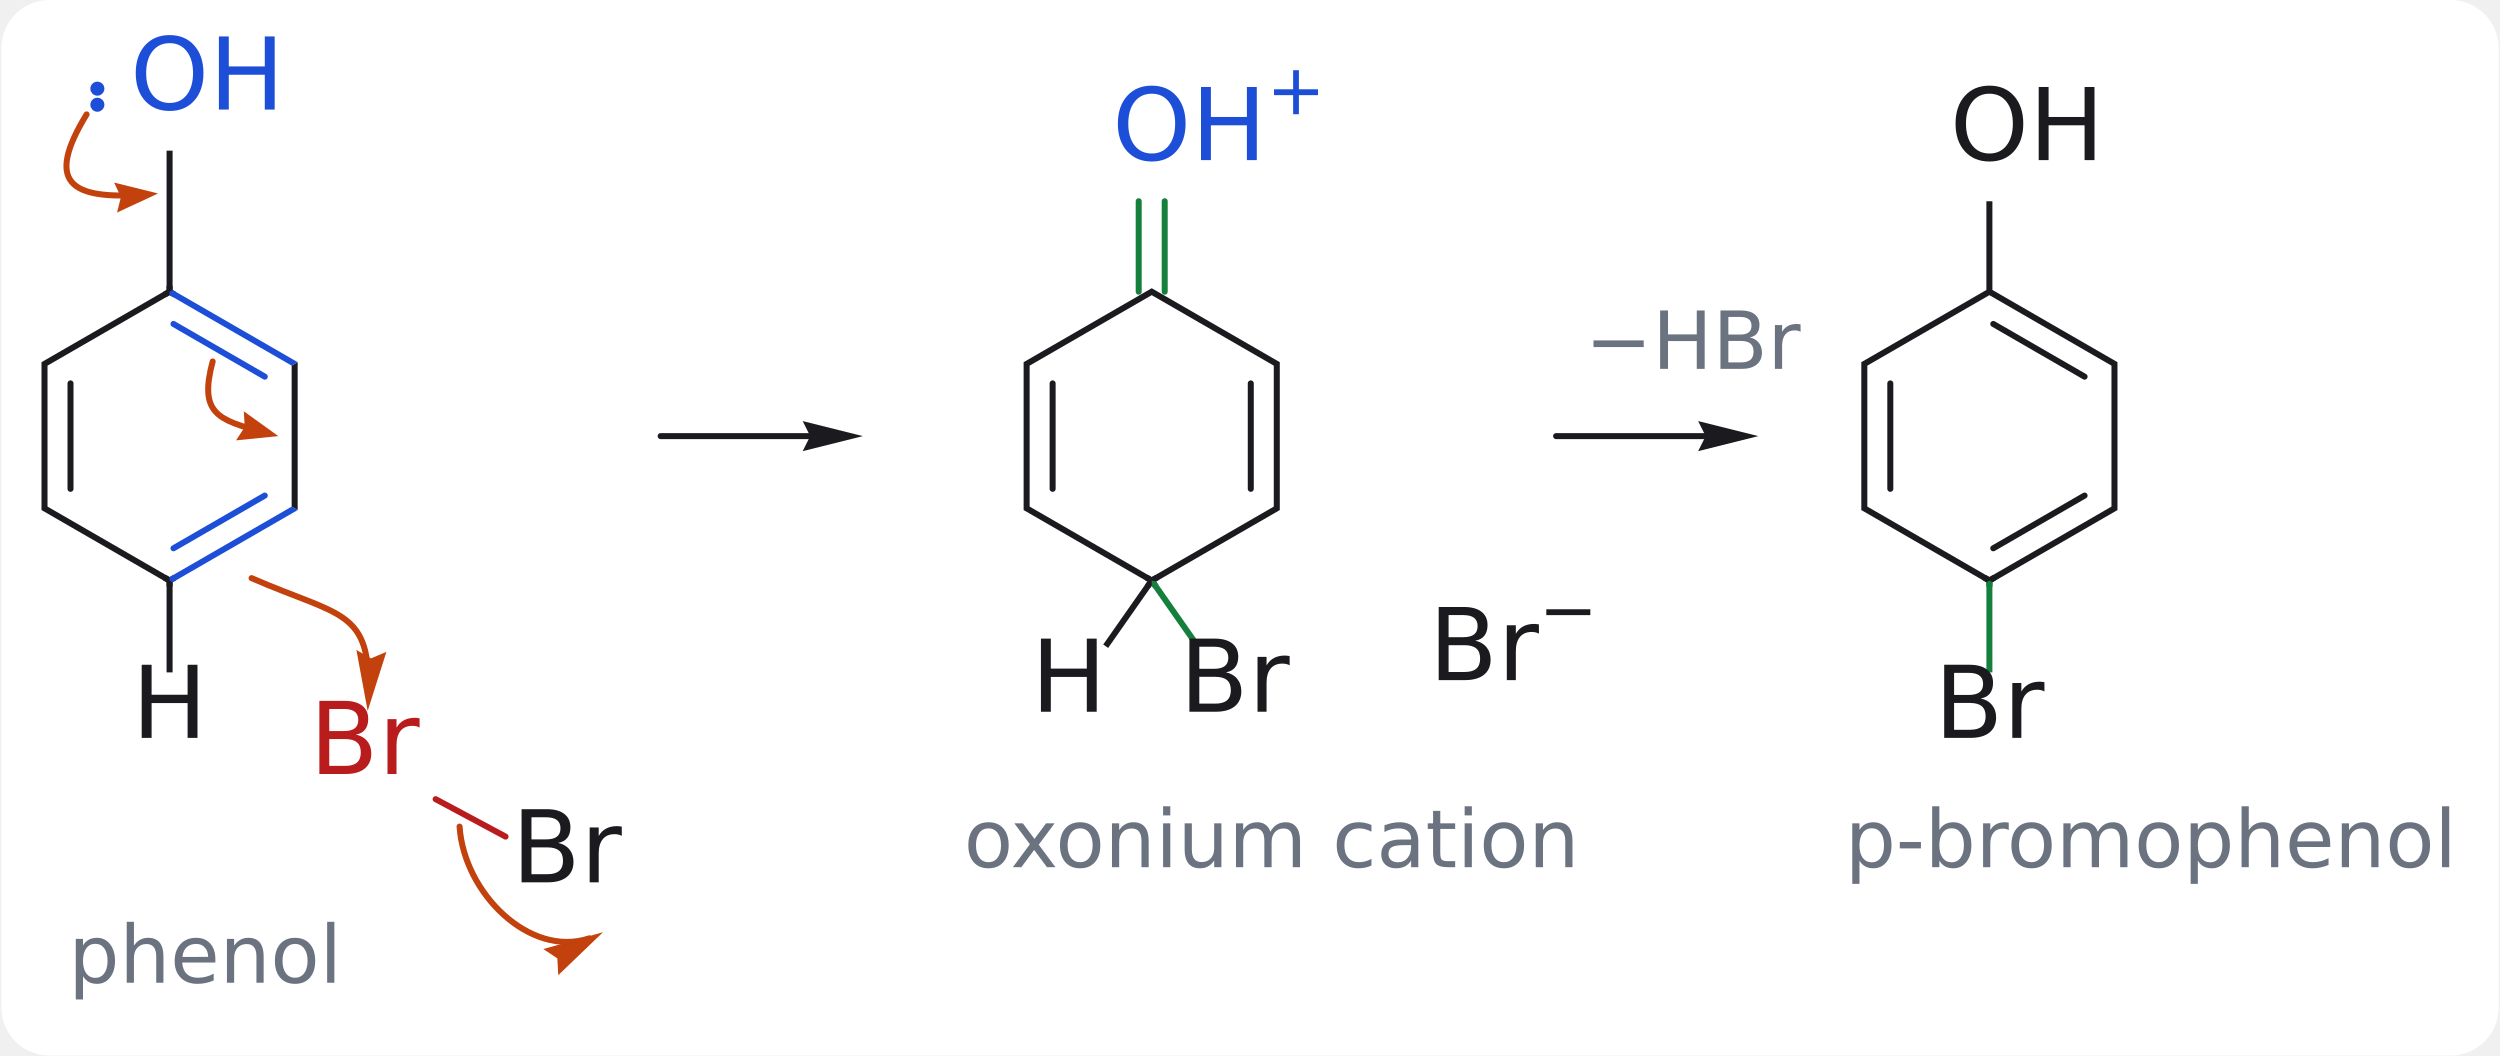
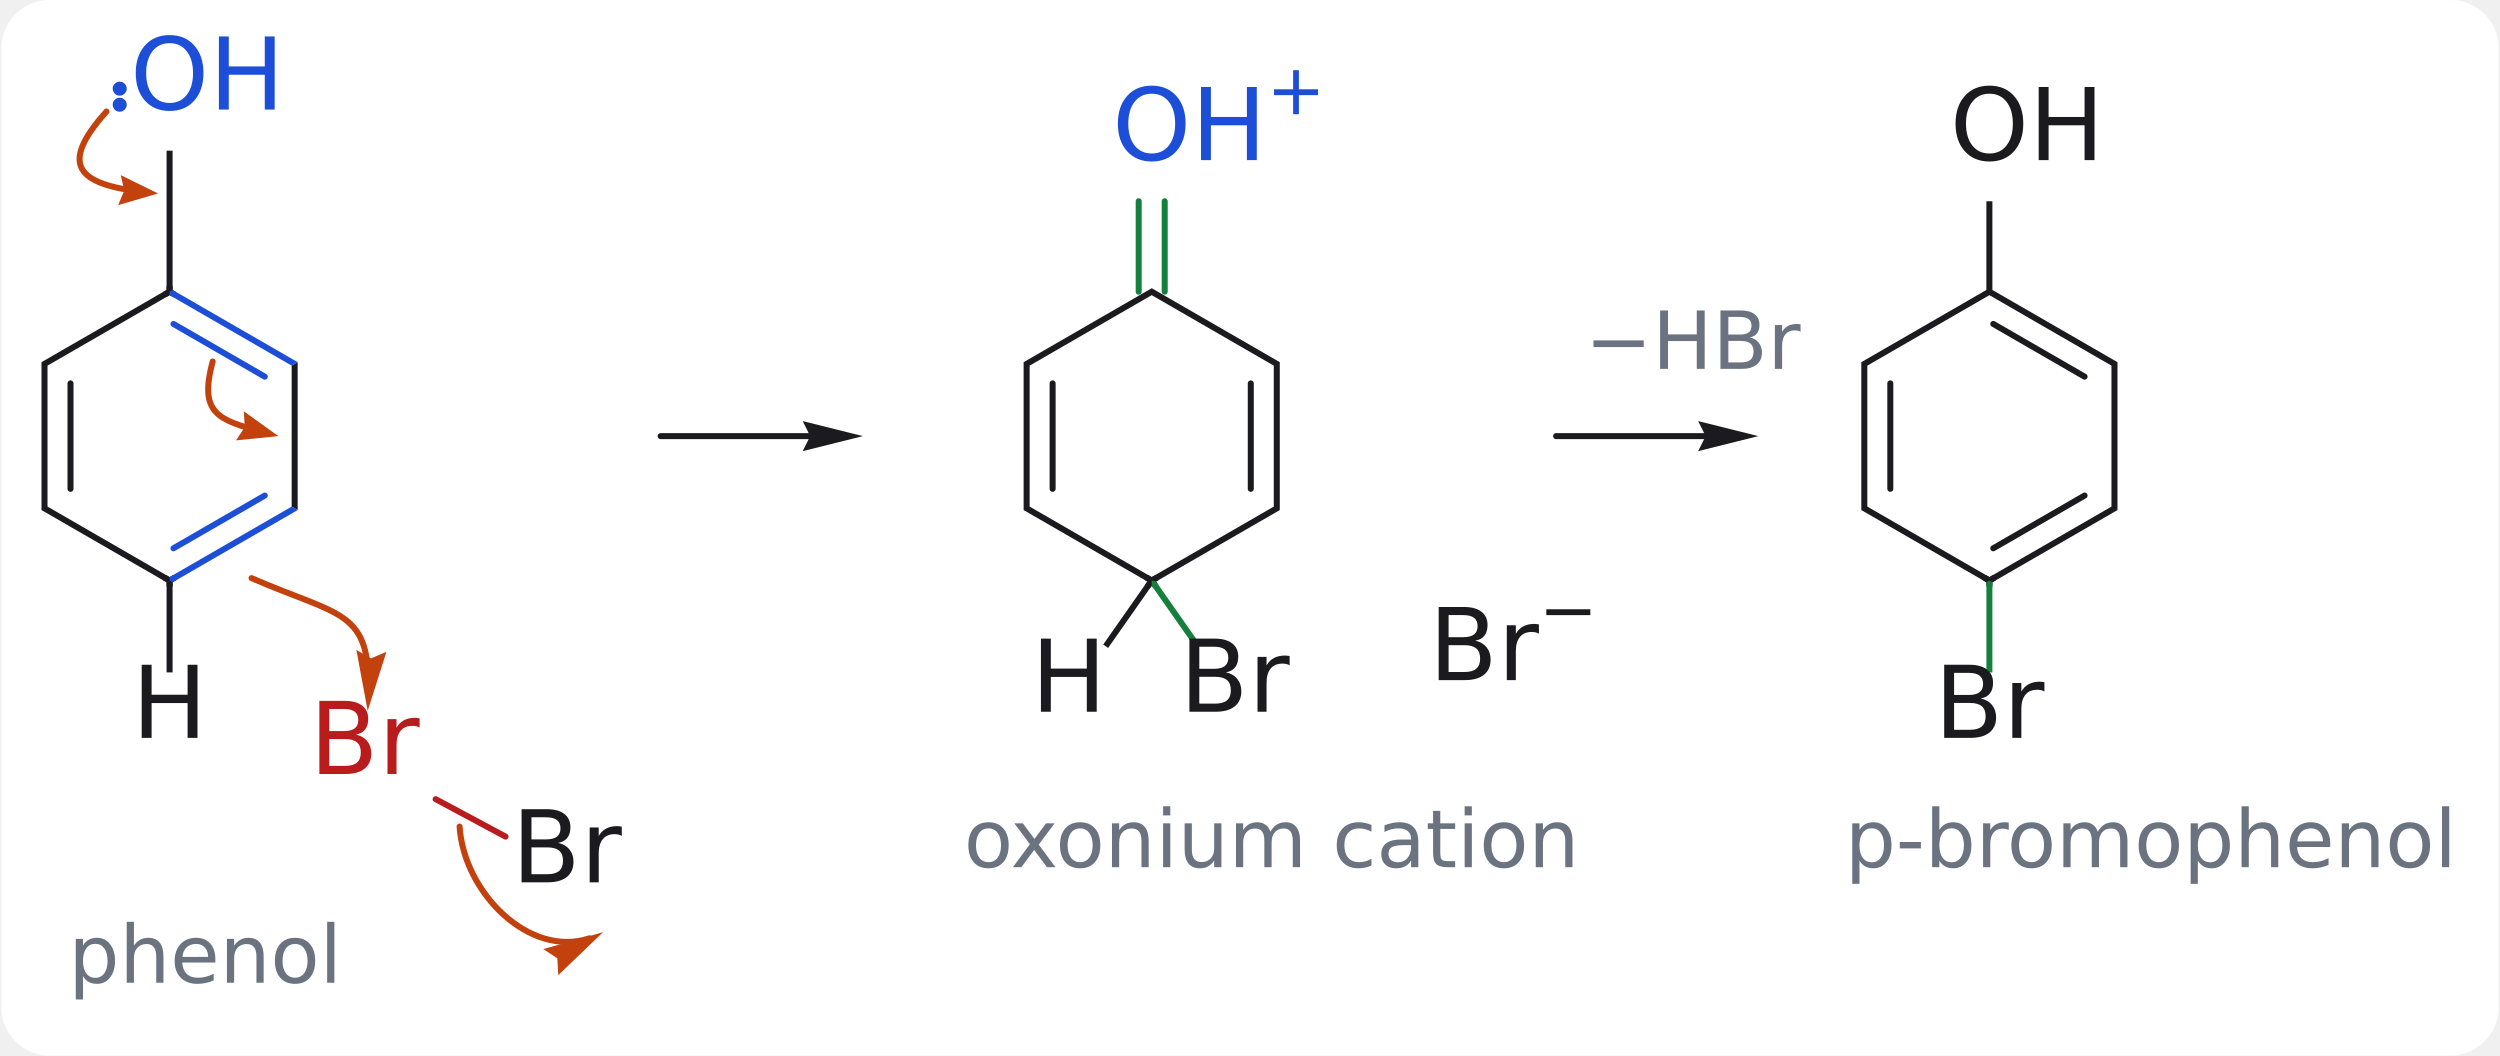
<svg xmlns="http://www.w3.org/2000/svg" viewBox="-48.914 -126.823 726.198 306.956" width="450" height="190">
  <style>.c-ink.fill{fill:#1b1b1f}.c-ink.stroke{stroke:#1b1b1f}.c-arrow.fill{fill:#c2410c}.c-arrow.stroke{stroke:#c2410c}.c-nu.fill{fill:#1d4ed8}.c-nu.stroke{stroke:#1d4ed8}.c-el.fill{fill:#b91c1c}.c-el.stroke{stroke:#b91c1c}.c-good.fill{fill:#15803d}.c-good.stroke{stroke:#15803d}.c-muted.fill{fill:#6b7280}.c-muted.stroke{stroke:#6b7280}.card{fill:#ffffff}@media (prefers-color-scheme: dark){.c-ink.fill{fill:#e6e6ea}.c-ink.stroke{stroke:#e6e6ea}.c-arrow.fill{fill:#ff9f5a}.c-arrow.stroke{stroke:#ff9f5a}.c-nu.fill{fill:#8ab4ff}.c-nu.stroke{stroke:#8ab4ff}.c-el.fill{fill:#ff8a8a}.c-el.stroke{stroke:#ff8a8a}.c-good.fill{fill:#6ee7a0}.c-good.stroke{stroke:#6ee7a0}.c-muted.fill{fill:#9ca3af}.c-muted.stroke{stroke:#9ca3af}.card{fill:#1e1e1e}}</style>
  <rect class="card" x="-48.914" y="-126.823" width="726.198" height="306.956" rx="14" />
  <path class="c-nu stroke" d="M1.13 -32.618 L27.682 -17.288 " fill="none" stroke-width="1.75" stroke-linecap="round" stroke-linejoin="round" />
  <path class="c-nu stroke" d="M27.682 17.288 L1.13 32.618 " fill="none" stroke-width="1.75" stroke-linecap="round" stroke-linejoin="round" />
  <line class="c-ink stroke" x1="-28.812" y1="15.33" x2="-28.812" y2="-15.33" stroke-width="1.75" stroke-linecap="round" />
  <path class="c-el stroke" d="M77.367 105.572 L97.696 116.462 " fill="none" stroke-width="1.75" stroke-linecap="round" stroke-linejoin="round" />
  <line class="c-ink stroke" x1="314.412" y1="-15.33" x2="314.412" y2="15.33" stroke-width="1.75" stroke-linecap="round" />
  <line class="c-ink stroke" x1="256.788" y1="15.33" x2="256.788" y2="-15.33" stroke-width="1.75" stroke-linecap="round" />
  <path class="c-good stroke" d="M281.82 -42 L281.82 -68.303 " fill="none" stroke-width="1.75" stroke-linecap="round" stroke-linejoin="round" />
  <path class="c-good stroke" d="M289.38 -42 L289.38 -68.303 " fill="none" stroke-width="1.75" stroke-linecap="round" stroke-linejoin="round" />
  <line class="c-ink stroke" x1="530.33" y1="-32.618" x2="556.882" y2="-17.288" stroke-width="1.75" stroke-linecap="round" />
  <line class="c-ink stroke" x1="556.882" y1="17.288" x2="530.33" y2="32.618" stroke-width="1.75" stroke-linecap="round" />
  <line class="c-ink stroke" x1="500.388" y1="15.33" x2="500.388" y2="-15.33" stroke-width="1.75" stroke-linecap="round" />
  <path class="c-ink fill stroke" d="M0 -40.99 L1.078 -40.367 L1.953 -41.883 L0.875 -42.505 L0 -42 Z M-0.875 -42.505 L-1.953 -41.883 L-1.078 -40.367 L-0 -40.99 L0 -42 Z M0.875 -42.505 L0.875 -43.75 L-0.875 -43.75 L-0.875 -42.505 L0 -42 Z " stroke-width="0" stroke-linecap="round" stroke-linejoin="round" />
  <path class="c-ink fill stroke" d="M0.875 42.505 L1.953 41.883 L1.078 40.367 L0 40.99 L0 42 Z M-0 40.99 L-1.078 40.367 L-1.953 41.883 L-0.875 42.505 L0 42 Z M-0.875 42.505 L-0.875 43.75 L0.875 43.75 L0.875 42.505 L0 42 Z " stroke-width="0" stroke-linecap="round" stroke-linejoin="round" />
  <path class="c-ink fill stroke" d="M286.865 42.28 L287.623 41.843 L286.748 40.327 L285.6 40.99 L285.6 42 Z M285.6 40.99 L284.452 40.327 L283.577 41.843 L284.335 42.28 L285.6 42 Z M284.335 42.28 L283.665 43.237 L285.098 44.241 L285.6 43.525 L285.6 42 Z M285.6 43.525 L286.102 44.241 L287.535 43.237 L286.865 42.28 L285.6 42 Z " stroke-width="0" stroke-linecap="round" stroke-linejoin="round" />
  <path class="c-ink fill stroke" d="M530.075 42.505 L531.153 41.883 L530.278 40.367 L529.2 40.99 L529.2 42 Z M529.2 40.99 L528.122 40.367 L527.247 41.883 L528.325 42.505 L529.2 42 Z M528.325 42.505 L528.325 43.75 L530.075 43.75 L530.075 42.505 L529.2 42 Z " stroke-width="0" stroke-linecap="round" stroke-linejoin="round" />
  <path class="c-ink fill stroke" d="M35.497 -20.495 L35.497 20.495 L37.247 21.505 L37.247 -21.505 Z M-0 40.99 L-35.497 20.495 L-37.247 21.505 L-0.875 42.505 L0 42 Z M-35.497 20.495 L-35.497 -20.495 L-37.247 -21.505 L-37.247 21.505 Z M-35.497 -20.495 L-0 -40.99 L0 -42 L-0.875 -42.505 L-37.247 -21.505 Z M0.875 -42.505 L0.875 -83.003 L-0.875 -83.003 L-0.875 -42.505 L0 -42 Z M-0.875 42.505 L-0.875 68.702 L0.875 68.702 L0.875 42.505 L0 42 Z M285.6 -40.99 L321.097 -20.495 L322.847 -21.505 L285.6 -43.01 Z M321.097 -20.495 L321.097 20.495 L322.847 21.505 L322.847 -21.505 Z M321.097 20.495 L285.6 40.99 L285.6 42 L286.865 42.28 L322.847 21.505 Z M285.6 40.99 L250.103 20.495 L248.353 21.505 L284.335 42.28 L285.6 42 Z M250.103 20.495 L250.103 -20.495 L248.353 -21.505 L248.353 21.505 Z M250.103 -20.495 L285.6 -40.99 L285.6 -43.01 L248.353 -21.505 Z M284.335 42.28 L271.497 60.598 L272.93 61.602 L285.6 43.525 L285.6 42 Z M529.2 -40.99 L564.697 -20.495 L566.447 -21.505 L530.075 -42.505 L529.2 -42 Z M564.697 -20.495 L564.697 20.495 L566.447 21.505 L566.447 -21.505 Z M564.697 20.495 L529.2 40.99 L529.2 42 L530.075 42.505 L566.447 21.505 Z M529.2 40.99 L493.703 20.495 L491.953 21.505 L528.325 42.505 L529.2 42 Z M493.703 20.495 L493.703 -20.495 L491.953 -21.505 L491.953 21.505 Z M493.703 -20.495 L529.2 -40.99 L529.2 -42 L528.325 -42.505 L491.953 -21.505 Z M530.075 -42.505 L530.075 -68.303 L528.325 -68.303 L528.325 -42.505 L529.2 -42 Z " stroke-width="0" stroke-linecap="round" stroke-linejoin="round" />
  <path class="c-nu fill stroke" d="M0 -40.99 L35.497 -20.495 L37.247 -21.505 L0.875 -42.505 L0 -42 Z M35.497 20.495 L0 40.99 L0 42 L0.875 42.505 L37.247 21.505 Z " stroke-width="0" stroke-linecap="round" stroke-linejoin="round" />
  <path class="c-good fill stroke" d="M285.6 43.525 L298.27 61.602 L299.703 60.598 L286.865 42.28 L285.6 42 Z M528.325 42.505 L528.325 68.702 L530.075 68.702 L530.075 42.505 L529.2 42 Z " stroke-width="0" stroke-linecap="round" stroke-linejoin="round" />
-   <text class="c-nu fill" xml:space="preserve" x="-11.479" y="-115.156" font-family="DejaVu Sans" font-size="29.167" font-weight="normal" font-style="normal" text-decoration="none" dominant-baseline="text-before-edge">O</text>
-   <text class="c-nu fill" xml:space="preserve" x="11.479" y="-115.156" font-family="DejaVu Sans" font-size="29.167" font-weight="normal" font-style="normal" text-decoration="none" dominant-baseline="text-before-edge">H</text>
-   <path class="c-nu fill stroke" d="M-21 -99.867 C-21.644 -99.867 -22.167 -100.389 -22.167 -101.033 C-22.167 -101.678 -21.644 -102.2 -21 -102.2 C-20.356 -102.2 -19.833 -101.678 -19.833 -101.033 C-19.833 -100.389 -20.356 -99.867 -21 -99.867 Z " stroke-width="1.75" stroke-linecap="round" stroke-linejoin="round" />
-   <path class="c-nu fill stroke" d="M-21 -95.2 C-21.644 -95.2 -22.167 -95.722 -22.167 -96.367 C-22.167 -97.011 -21.644 -97.533 -21 -97.533 C-20.356 -97.533 -19.833 -97.011 -19.833 -96.367 C-19.833 -95.722 -20.356 -95.2 -21 -95.2 Z " stroke-width="1.75" stroke-linecap="round" stroke-linejoin="round" />
-   <text class="c-ink fill" xml:space="preserve" x="-10.966" y="67.558" font-family="DejaVu Sans" font-size="29.167" font-weight="normal" font-style="normal" text-decoration="none" dominant-baseline="text-before-edge">H</text>
-   <text class="c-el fill" xml:space="preserve" x="40.7" y="78.058" font-family="DejaVu Sans" font-size="29.167" font-weight="normal" font-style="normal" text-decoration="none" dominant-baseline="text-before-edge">Br</text>
-   <text class="c-ink fill" xml:space="preserve" x="99.5" y="109.558" font-family="DejaVu Sans" font-size="29.167" font-weight="normal" font-style="normal" text-decoration="none" dominant-baseline="text-before-edge">Br</text>
-   <text class="c-nu fill" xml:space="preserve" x="274.121" y="-100.456" font-family="DejaVu Sans" font-size="29.167" font-weight="normal" font-style="normal" text-decoration="none" dominant-baseline="text-before-edge">O</text>
-   <text class="c-nu fill" xml:space="preserve" x="297.079" y="-100.456" font-family="DejaVu Sans" font-size="29.167" font-weight="normal" font-style="normal" text-decoration="none" dominant-baseline="text-before-edge">H</text>
-   <text class="c-nu fill" xml:space="preserve" x="319.011" y="-107.748" font-family="DejaVu Sans" font-size="20.417" font-weight="normal" font-style="normal" text-decoration="none" dominant-baseline="text-before-edge">+</text>
-   <text class="c-ink fill" xml:space="preserve" x="250.526" y="59.956" font-family="DejaVu Sans" font-size="29.167" font-weight="normal" font-style="normal" text-decoration="none" dominant-baseline="text-before-edge">H</text>
-   <text class="c-ink fill" xml:space="preserve" x="293.708" y="59.956" font-family="DejaVu Sans" font-size="29.167" font-weight="normal" font-style="normal" text-decoration="none" dominant-baseline="text-before-edge">Br</text>
-   <text class="c-ink fill" xml:space="preserve" x="366.2" y="50.758" font-family="DejaVu Sans" font-size="29.167" font-weight="normal" font-style="normal" text-decoration="none" dominant-baseline="text-before-edge">Br</text>
-   <text class="c-ink fill" xml:space="preserve" x="398.2" y="43.466" font-family="DejaVu Sans" font-size="20.417" font-weight="normal" font-style="normal" text-decoration="none" dominant-baseline="text-before-edge">−</text>
-   <text class="c-ink fill" xml:space="preserve" x="517.721" y="-100.456" font-family="DejaVu Sans" font-size="29.167" font-weight="normal" font-style="normal" text-decoration="none" dominant-baseline="text-before-edge">O</text>
-   <text class="c-ink fill" xml:space="preserve" x="540.679" y="-100.456" font-family="DejaVu Sans" font-size="29.167" font-weight="normal" font-style="normal" text-decoration="none" dominant-baseline="text-before-edge">H</text>
-   <text class="c-ink fill" xml:space="preserve" x="513.2" y="67.558" font-family="DejaVu Sans" font-size="29.167" font-weight="normal" font-style="normal" text-decoration="none" dominant-baseline="text-before-edge">Br</text>
+   <text class="c-nu fill" xml:space="preserve" x="-11.479" y="-115.156" font-family="DejaVu Sans, Noto Sans CJK KR, Noto Sans CJK JP, sans-serif" font-size="29.167" font-weight="normal" font-style="normal" text-decoration="none" dominant-baseline="text-before-edge">O</text>
+   <text class="c-nu fill" xml:space="preserve" x="11.479" y="-115.156" font-family="DejaVu Sans, Noto Sans CJK KR, Noto Sans CJK JP, sans-serif" font-size="29.167" font-weight="normal" font-style="normal" text-decoration="none" dominant-baseline="text-before-edge">H</text>
+   <path class="c-nu fill stroke" d="M-14.5 -99.867 C-15.144 -99.867 -15.667 -100.389 -15.667 -101.033 C-15.667 -101.678 -15.144 -102.2 -14.5 -102.2 C-13.856 -102.2 -13.333 -101.678 -13.333 -101.033 C-13.333 -100.389 -13.856 -99.867 -14.5 -99.867 Z " stroke-width="1.75" stroke-linecap="round" stroke-linejoin="round" />
+   <path class="c-nu fill stroke" d="M-14.5 -95.2 C-15.144 -95.2 -15.667 -95.722 -15.667 -96.367 C-15.667 -97.011 -15.144 -97.533 -14.5 -97.533 C-13.856 -97.533 -13.333 -97.011 -13.333 -96.367 C-13.333 -95.722 -13.856 -95.2 -14.5 -95.2 Z " stroke-width="1.75" stroke-linecap="round" stroke-linejoin="round" />
+   <text class="c-ink fill" xml:space="preserve" x="-10.966" y="67.558" font-family="DejaVu Sans, Noto Sans CJK KR, Noto Sans CJK JP, sans-serif" font-size="29.167" font-weight="normal" font-style="normal" text-decoration="none" dominant-baseline="text-before-edge">H</text>
+   <text class="c-el fill" xml:space="preserve" x="40.7" y="78.058" font-family="DejaVu Sans, Noto Sans CJK KR, Noto Sans CJK JP, sans-serif" font-size="29.167" font-weight="normal" font-style="normal" text-decoration="none" dominant-baseline="text-before-edge">Br</text>
+   <text class="c-ink fill" xml:space="preserve" x="99.5" y="109.558" font-family="DejaVu Sans, Noto Sans CJK KR, Noto Sans CJK JP, sans-serif" font-size="29.167" font-weight="normal" font-style="normal" text-decoration="none" dominant-baseline="text-before-edge">Br</text>
+   <text class="c-nu fill" xml:space="preserve" x="274.121" y="-100.456" font-family="DejaVu Sans, Noto Sans CJK KR, Noto Sans CJK JP, sans-serif" font-size="29.167" font-weight="normal" font-style="normal" text-decoration="none" dominant-baseline="text-before-edge">O</text>
+   <text class="c-nu fill" xml:space="preserve" x="297.079" y="-100.456" font-family="DejaVu Sans, Noto Sans CJK KR, Noto Sans CJK JP, sans-serif" font-size="29.167" font-weight="normal" font-style="normal" text-decoration="none" dominant-baseline="text-before-edge">H</text>
+   <text class="c-nu fill" xml:space="preserve" x="319.011" y="-107.748" font-family="DejaVu Sans, Noto Sans CJK KR, Noto Sans CJK JP, sans-serif" font-size="20.417" font-weight="normal" font-style="normal" text-decoration="none" dominant-baseline="text-before-edge">+</text>
+   <text class="c-ink fill" xml:space="preserve" x="250.526" y="59.956" font-family="DejaVu Sans, Noto Sans CJK KR, Noto Sans CJK JP, sans-serif" font-size="29.167" font-weight="normal" font-style="normal" text-decoration="none" dominant-baseline="text-before-edge">H</text>
+   <text class="c-ink fill" xml:space="preserve" x="293.708" y="59.956" font-family="DejaVu Sans, Noto Sans CJK KR, Noto Sans CJK JP, sans-serif" font-size="29.167" font-weight="normal" font-style="normal" text-decoration="none" dominant-baseline="text-before-edge">Br</text>
+   <text class="c-ink fill" xml:space="preserve" x="366.2" y="50.758" font-family="DejaVu Sans, Noto Sans CJK KR, Noto Sans CJK JP, sans-serif" font-size="29.167" font-weight="normal" font-style="normal" text-decoration="none" dominant-baseline="text-before-edge">Br</text>
+   <text class="c-ink fill" xml:space="preserve" x="398.2" y="43.466" font-family="DejaVu Sans, Noto Sans CJK KR, Noto Sans CJK JP, sans-serif" font-size="20.417" font-weight="normal" font-style="normal" text-decoration="none" dominant-baseline="text-before-edge">−</text>
+   <text class="c-ink fill" xml:space="preserve" x="517.721" y="-100.456" font-family="DejaVu Sans, Noto Sans CJK KR, Noto Sans CJK JP, sans-serif" font-size="29.167" font-weight="normal" font-style="normal" text-decoration="none" dominant-baseline="text-before-edge">O</text>
+   <text class="c-ink fill" xml:space="preserve" x="540.679" y="-100.456" font-family="DejaVu Sans, Noto Sans CJK KR, Noto Sans CJK JP, sans-serif" font-size="29.167" font-weight="normal" font-style="normal" text-decoration="none" dominant-baseline="text-before-edge">H</text>
+   <text class="c-ink fill" xml:space="preserve" x="513.2" y="67.558" font-family="DejaVu Sans, Noto Sans CJK KR, Noto Sans CJK JP, sans-serif" font-size="29.167" font-weight="normal" font-style="normal" text-decoration="none" dominant-baseline="text-before-edge">Br</text>
  <path class="c-ink stroke" d="M142.8 0 L197.225 0 " fill="none" stroke-width="1.75" stroke-linecap="round" stroke-linejoin="round" />
  <path class="c-ink fill stroke" d="M201.6 0 L184.1 -4.375 L186.287 0 L184.1 4.375 Z " stroke-width="0" stroke-linecap="round" stroke-linejoin="round" />
  <path class="c-ink stroke" d="M403.2 0 L457.625 0 " fill="none" stroke-width="1.75" stroke-linecap="round" stroke-linejoin="round" />
  <path class="c-ink fill stroke" d="M462 0 L444.5 -4.375 L446.688 0 L444.5 4.375 Z " stroke-width="0" stroke-linecap="round" stroke-linejoin="round" />
-   <path class="c-arrow stroke" d="M-24.14 -93.547 C-36.229 -73.705 -29.025 -68.763 -7.721 -70.199 " fill="none" stroke-width="1.75" stroke-linecap="round" stroke-linejoin="round" />
-   <path class="c-arrow fill stroke" d="M-3.36 -70.56 L-16.118 -73.723 L-14.155 -69.517 L-15.277 -65.014 Z " stroke-width="0" stroke-linecap="round" stroke-linejoin="round" />
+   <path class="c-arrow stroke" d="M-18.356 -94.394 C-32.384 -78.724 -26.754 -73.253 -7.713 -71.002 " fill="none" stroke-width="1.75" stroke-linecap="round" stroke-linejoin="round" />
+   <path class="c-arrow fill stroke" d="M-3.36 -70.56 L-14.202 -75.894 L-13.178 -71.413 L-14.96 -67.177 Z " stroke-width="0" stroke-linecap="round" stroke-linejoin="round" />
  <path class="c-arrow stroke" d="M12.531 -21.705 C8.492 -6.631 13.9 -4.693 27.392 -1.12 " fill="none" stroke-width="1.75" stroke-linecap="round" stroke-linejoin="round" />
  <path class="c-arrow fill stroke" d="M31.622 0 L21.586 -7.219 L21.849 -2.619 L19.321 1.233 Z " stroke-width="0" stroke-linecap="round" stroke-linejoin="round" />
  <path class="c-arrow stroke" d="M23.841 41.295 C49.962 52.69 58.583 50.242 57.812 75.549 " fill="none" stroke-width="1.75" stroke-linecap="round" stroke-linejoin="round" />
  <path class="c-arrow fill stroke" d="M57.605 79.922 L63.056 62.726 L58.554 64.639 L54.323 62.184 Z " stroke-width="0" stroke-linecap="round" stroke-linejoin="round" />
  <path class="c-arrow stroke" d="M84.329 113.556 C85.628 132.978 104.762 151.773 122.056 146.046 " fill="none" stroke-width="1.75" stroke-linecap="round" stroke-linejoin="round" />
  <path class="c-arrow fill stroke" d="M126.041 144.258 L108.682 149.163 L112.756 151.871 L113.033 156.755 Z " stroke-width="0" stroke-linecap="round" stroke-linejoin="round" />
-   <text class="c-muted fill" xml:space="preserve" x="-29.4" y="142.8" font-family="DejaVu Sans" font-size="23.333" font-weight="normal" font-style="normal" text-decoration="none" dominant-baseline="text-before-edge">phenol</text>
-   <text class="c-muted fill" xml:space="preserve" x="231" y="109.2" font-family="DejaVu Sans" font-size="23.333" font-weight="normal" font-style="normal" text-decoration="none" dominant-baseline="text-before-edge">oxonium cation</text>
-   <text class="c-muted fill" xml:space="preserve" x="411.6" y="-35.7" font-family="DejaVu Sans" font-size="23.333" font-weight="normal" font-style="normal" text-decoration="none" dominant-baseline="text-before-edge">−HBr</text>
-   <text class="c-muted fill" xml:space="preserve" x="487.2" y="109.2" font-family="DejaVu Sans" font-size="23.333" font-weight="normal" font-style="normal" text-decoration="none" dominant-baseline="text-before-edge">p-bromophenol</text>
+   <text class="c-muted fill" xml:space="preserve" x="-29.4" y="142.8" font-family="DejaVu Sans, Noto Sans CJK KR, Noto Sans CJK JP, sans-serif" font-size="23.333" font-weight="normal" font-style="normal" text-decoration="none" dominant-baseline="text-before-edge">phenol</text>
+   <text class="c-muted fill" xml:space="preserve" x="231" y="109.2" font-family="DejaVu Sans, Noto Sans CJK KR, Noto Sans CJK JP, sans-serif" font-size="23.333" font-weight="normal" font-style="normal" text-decoration="none" dominant-baseline="text-before-edge">oxonium cation</text>
+   <text class="c-muted fill" xml:space="preserve" x="411.6" y="-35.7" font-family="DejaVu Sans, Noto Sans CJK KR, Noto Sans CJK JP, sans-serif" font-size="23.333" font-weight="normal" font-style="normal" text-decoration="none" dominant-baseline="text-before-edge">−HBr</text>
+   <text class="c-muted fill" xml:space="preserve" x="487.2" y="109.2" font-family="DejaVu Sans, Noto Sans CJK KR, Noto Sans CJK JP, sans-serif" font-size="23.333" font-weight="normal" font-style="normal" text-decoration="none" dominant-baseline="text-before-edge">p-bromophenol</text>
</svg>
